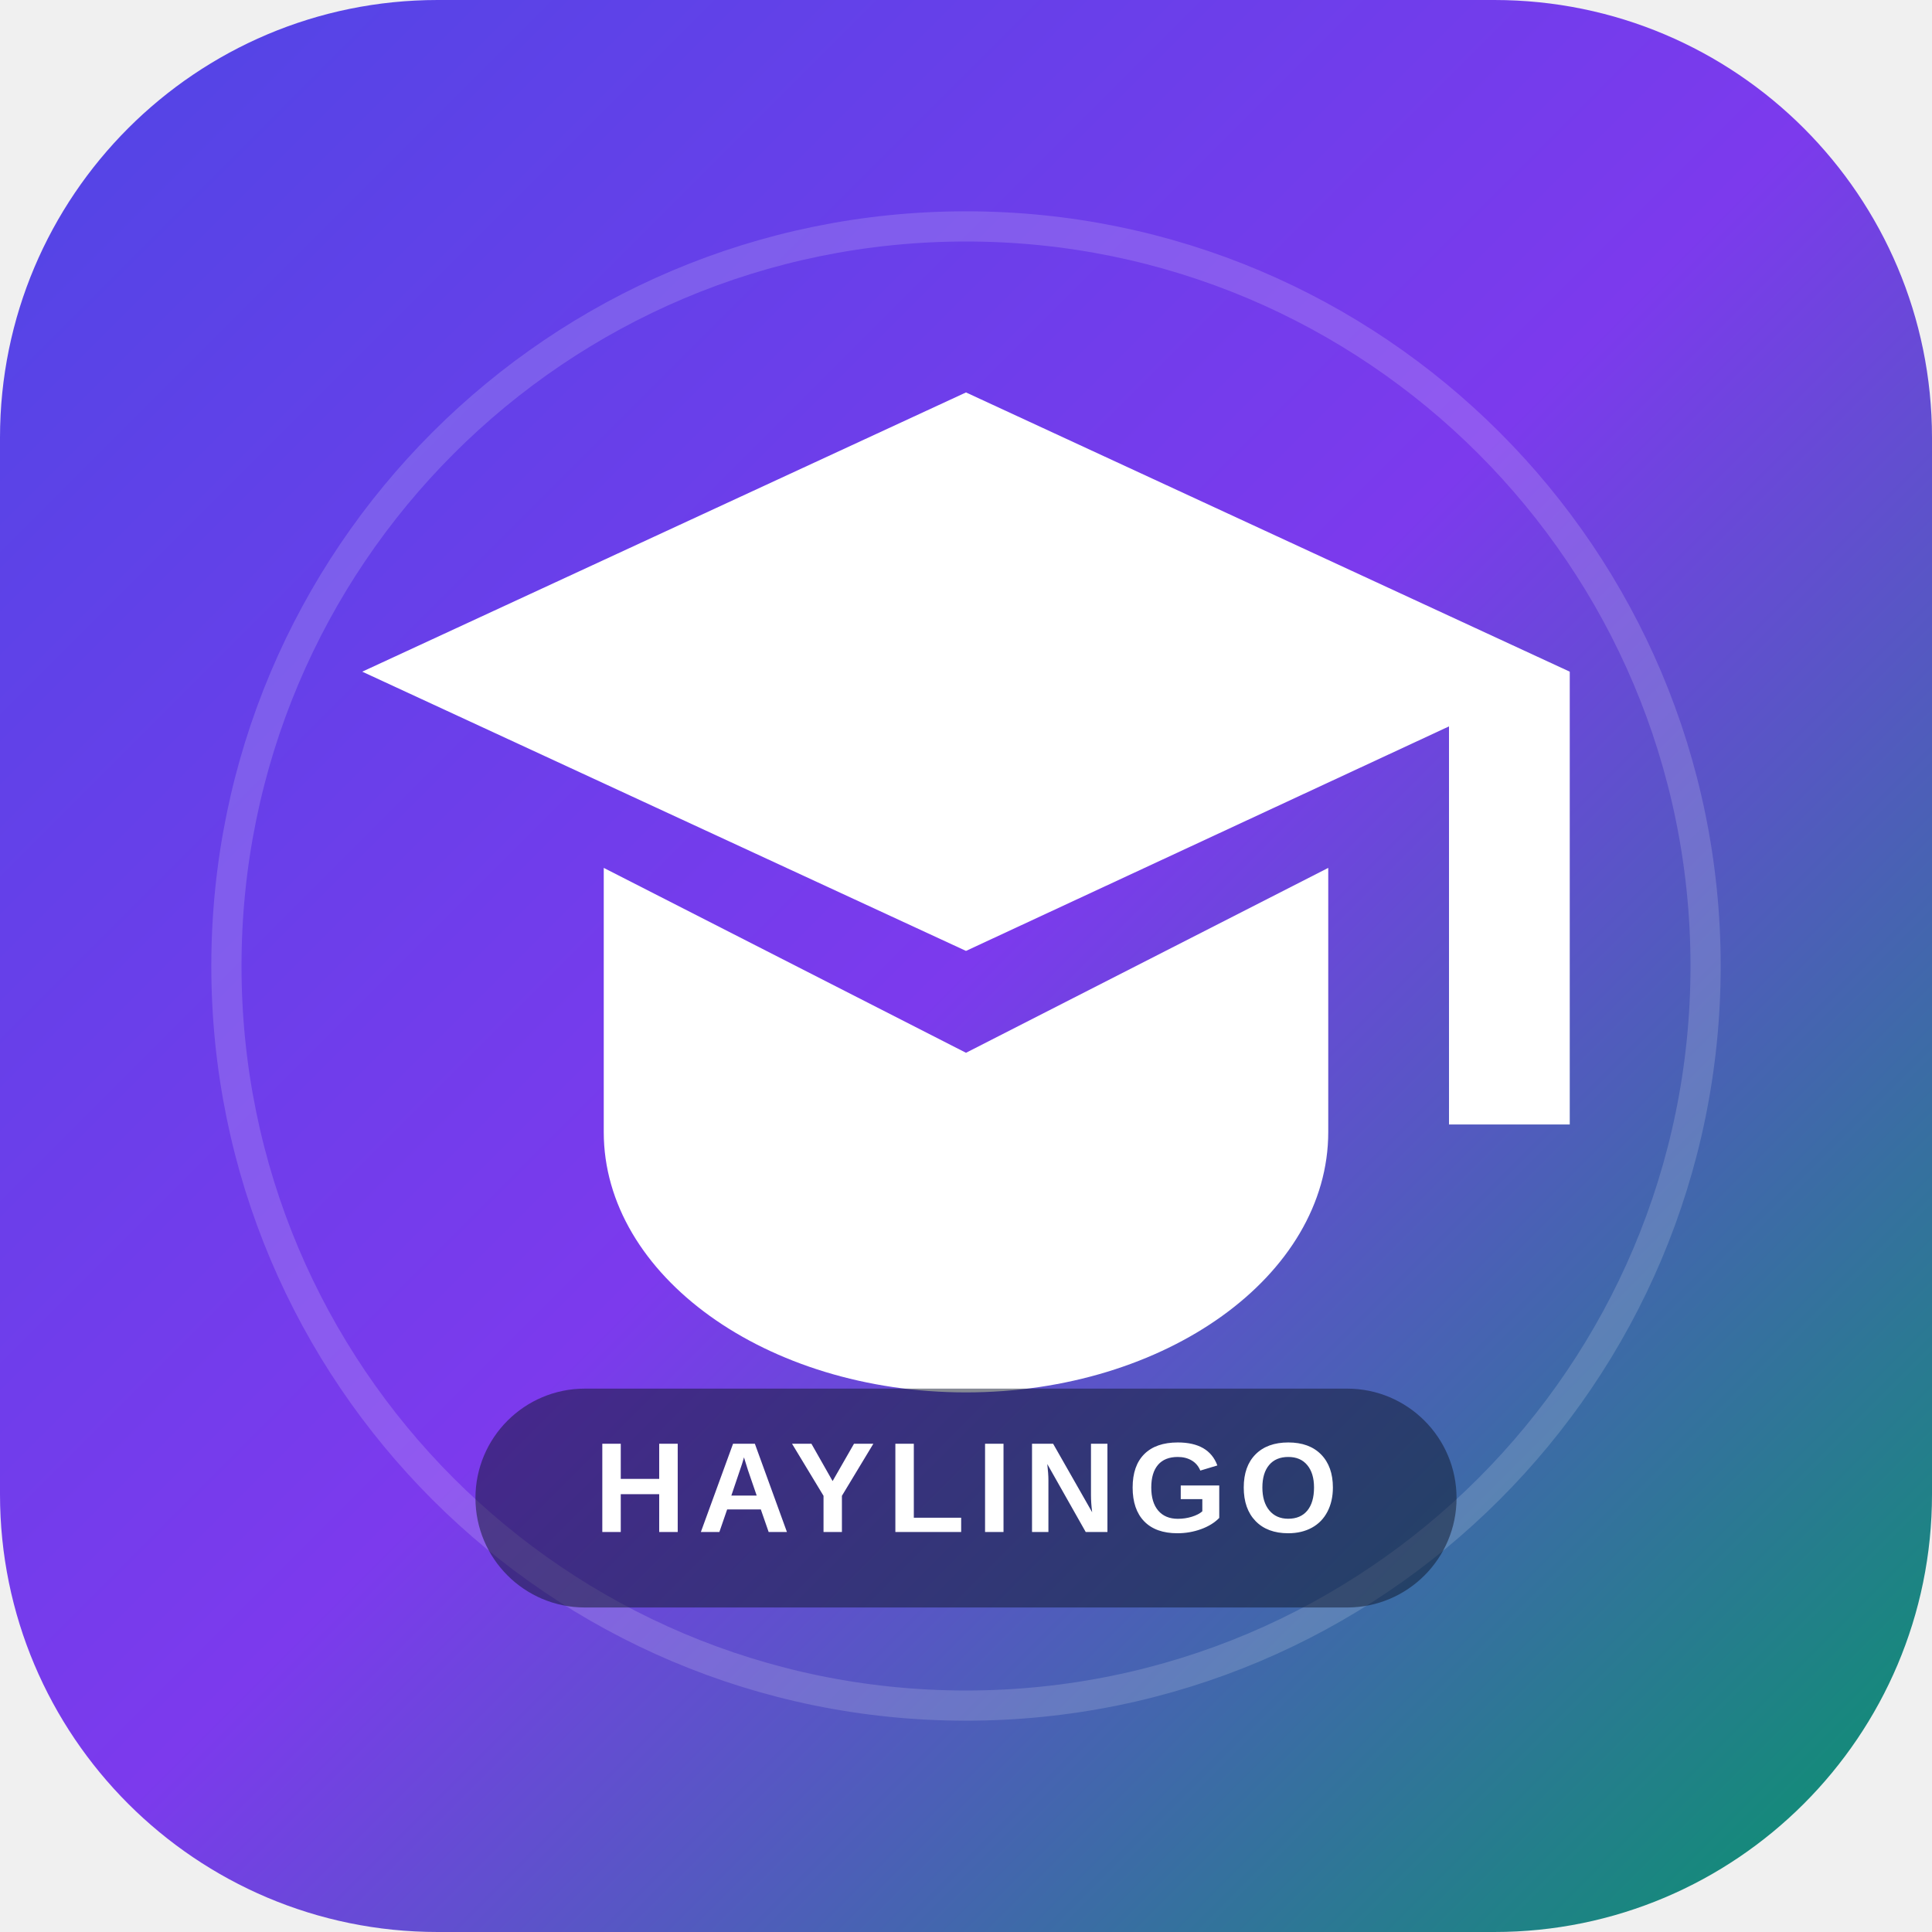
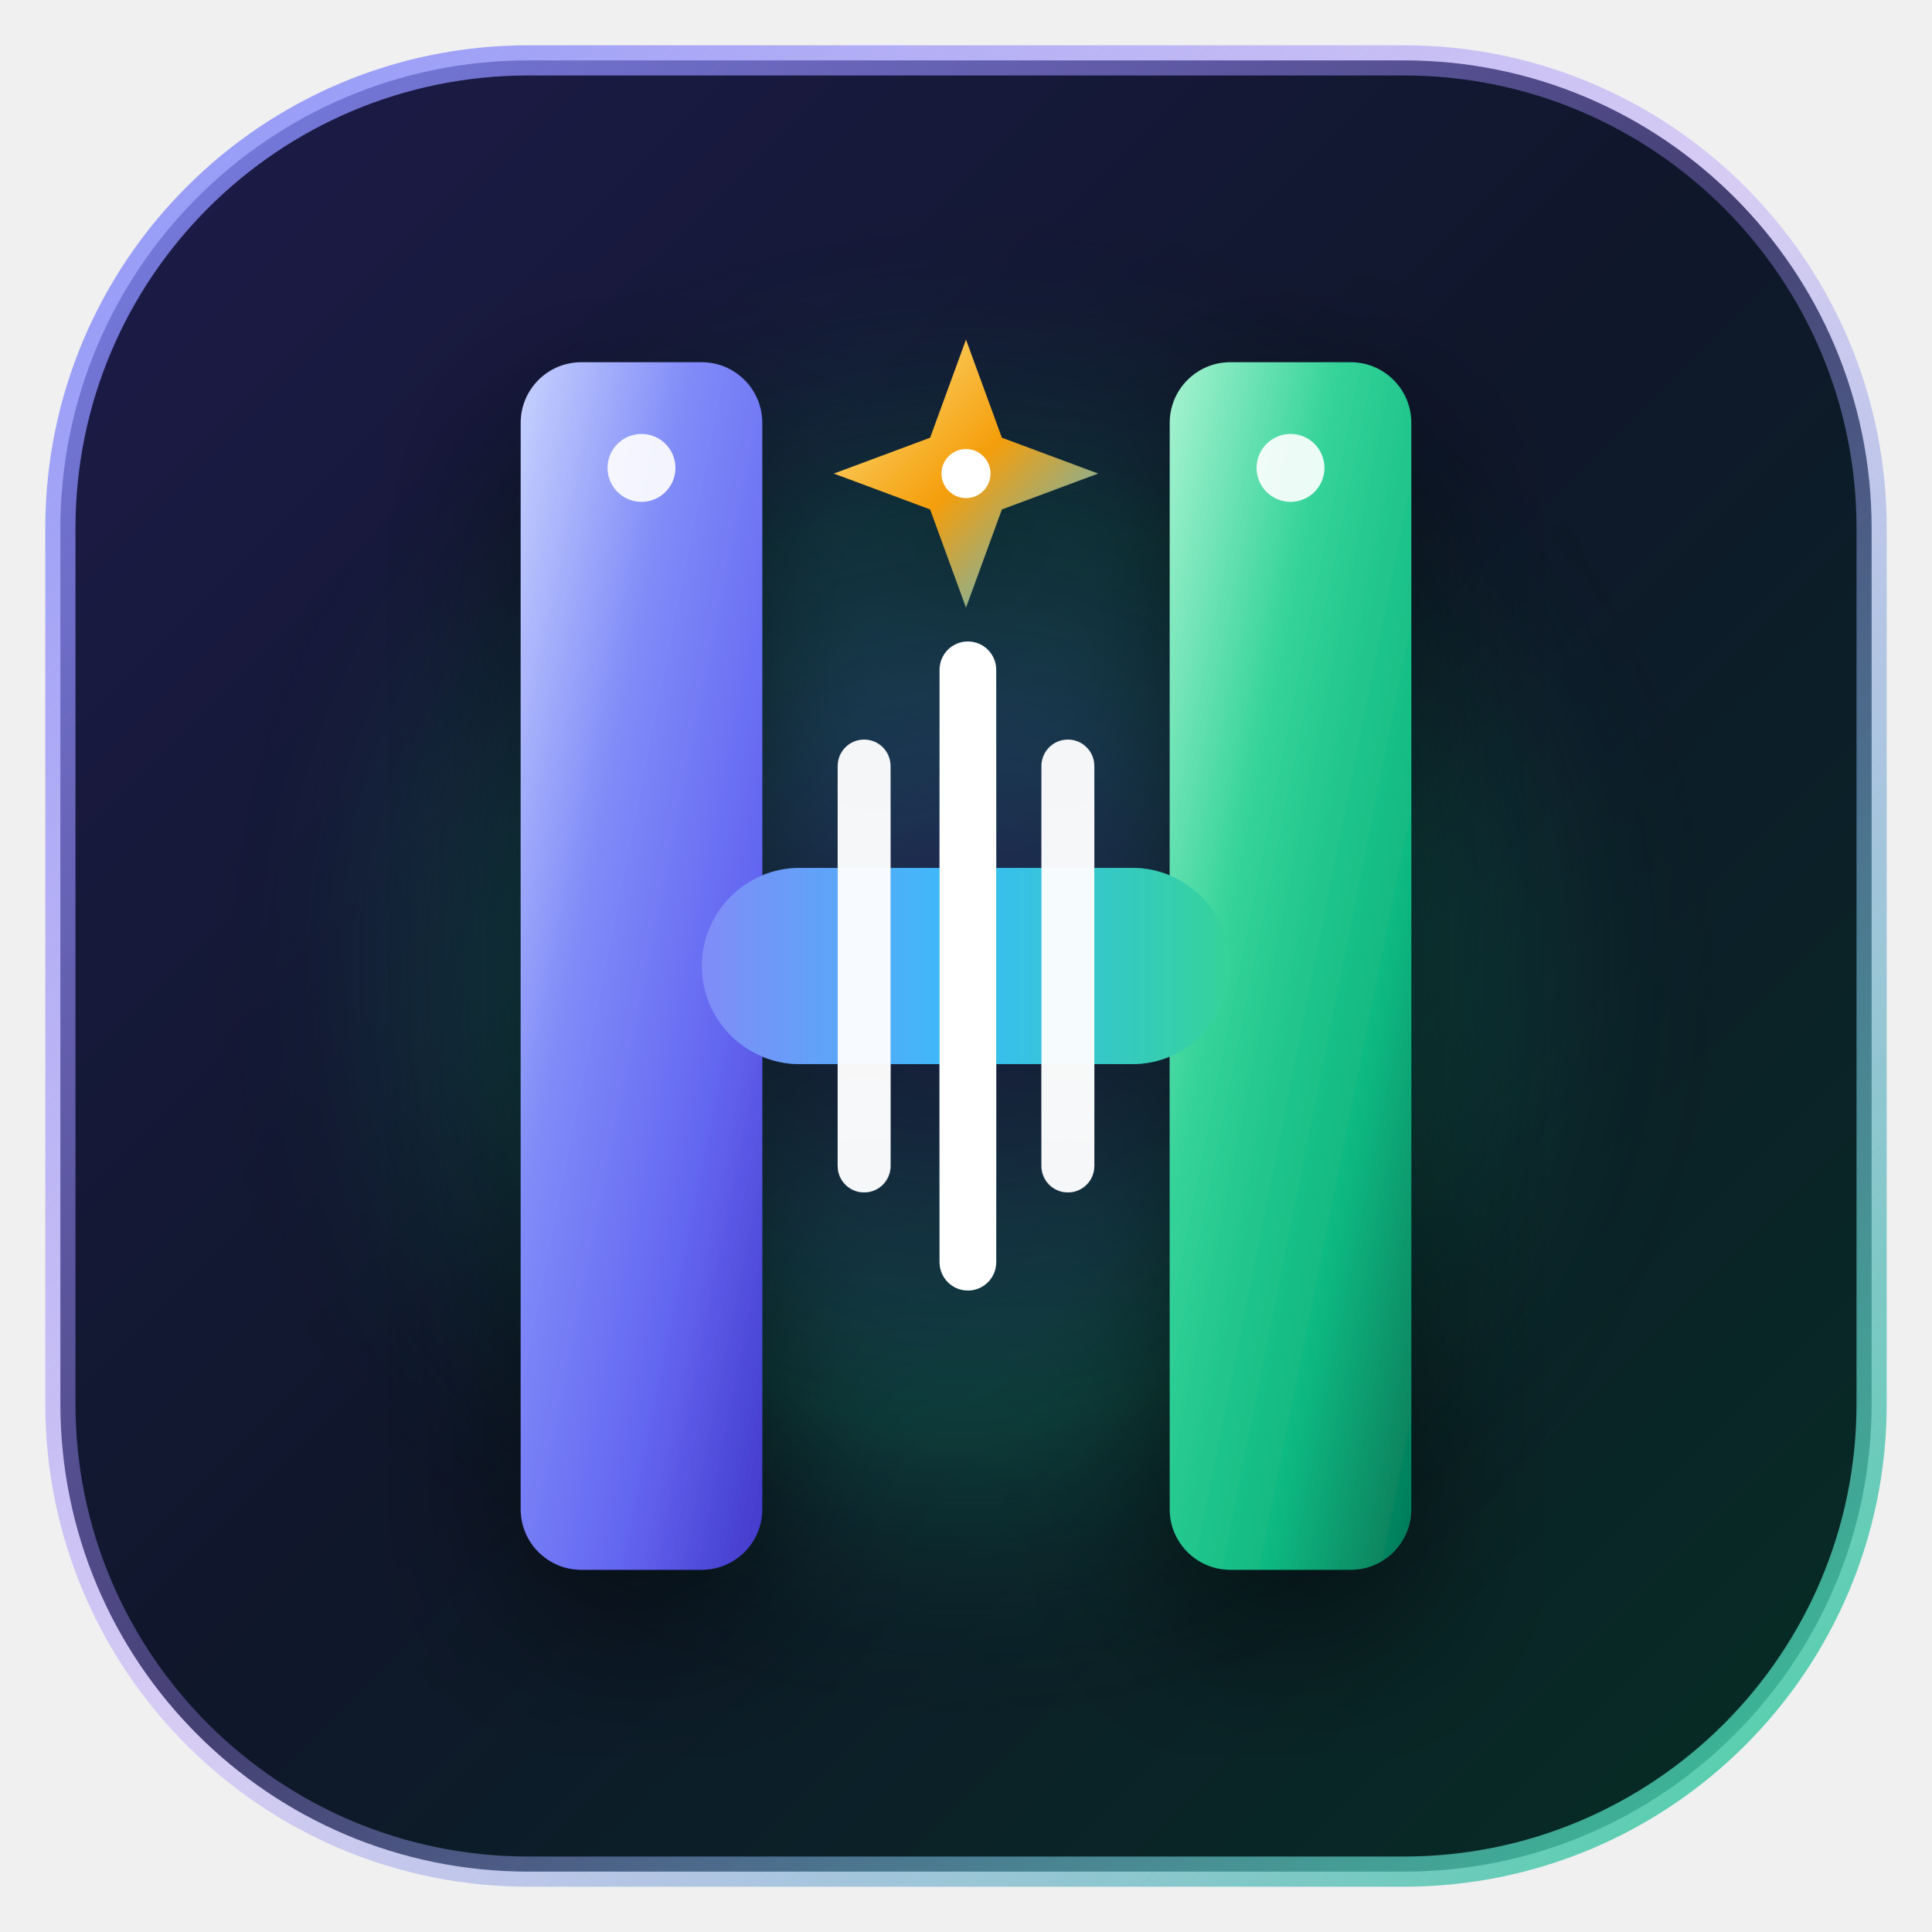
- <svg xmlns="http://www.w3.org/2000/svg" viewBox="0 0 512 512" width="512" height="512">
+ <svg xmlns="http://www.w3.org/2000/svg" width="512" height="512" viewBox="0 0 512 512" fill="none">
  <defs>
    <linearGradient id="bg512" x1="0%" y1="0%" x2="100%" y2="100%">
-       <stop offset="0%" stop-color="#4f46e5" />
-       <stop offset="50%" stop-color="#7c3aed" />
-       <stop offset="100%" stop-color="#059669" />
+       <stop offset="0%" stop-color="#1e1b4b" />
+       <stop offset="50%" stop-color="#0f172a" />
+       <stop offset="100%" stop-color="#062e24" />
    </linearGradient>
+     <linearGradient id="border512" x1="0%" y1="0%" x2="100%" y2="100%">
+       <stop offset="0%" stop-color="#818cf8" stop-opacity="0.9" />
+       <stop offset="50%" stop-color="#a78bfa" stop-opacity="0.35" />
+       <stop offset="100%" stop-color="#34d399" stop-opacity="0.95" />
+     </linearGradient>
+     <linearGradient id="left512" x1="0%" y1="0%" x2="100%" y2="100%">
+       <stop offset="0%" stop-color="#c7d2fe" />
+       <stop offset="35%" stop-color="#818cf8" />
+       <stop offset="70%" stop-color="#6366f1" />
+       <stop offset="100%" stop-color="#4338ca" />
+     </linearGradient>
+     <linearGradient id="right512" x1="0%" y1="0%" x2="100%" y2="100%">
+       <stop offset="0%" stop-color="#a7f3d0" />
+       <stop offset="35%" stop-color="#34d399" />
+       <stop offset="70%" stop-color="#10b981" />
+       <stop offset="100%" stop-color="#047857" />
+     </linearGradient>
+     <linearGradient id="wave512" x1="0%" y1="0%" x2="100%" y2="0%">
+       <stop offset="0%" stop-color="#818cf8" />
+       <stop offset="50%" stop-color="#38bdf8" />
+       <stop offset="100%" stop-color="#34d399" />
+     </linearGradient>
+     <linearGradient id="star512" x1="0%" y1="0%" x2="100%" y2="100%">
+       <stop offset="0%" stop-color="#fde68a" />
+       <stop offset="50%" stop-color="#f59e0b" />
+       <stop offset="100%" stop-color="#38bdf8" />
+     </linearGradient>
+     <radialGradient id="glow512" cx="50%" cy="50%" r="50%">
+       <stop offset="0%" stop-color="#6366f1" stop-opacity="0.45" />
+       <stop offset="60%" stop-color="#10b981" stop-opacity="0.2" />
+       <stop offset="100%" stop-color="#000000" stop-opacity="0" />
+     </radialGradient>
+     <filter id="shadow512" x="-15%" y="-15%" width="130%" height="130%">
+       <feDropShadow dx="0" dy="16" stdDeviation="22" flood-color="#000000" flood-opacity="0.55" />
+     </filter>
  </defs>
-   <rect width="512" height="512" rx="116" fill="url(#bg512)" />
-   <circle cx="256" cy="256" r="196" fill="none" stroke="rgba(255,255,255,0.16)" stroke-width="8" />
-   <path d="M256 104L96 178l160 74 128-59.5V298h32V178L256 104zm-96 126v70c0 38 43 69 96 69s96-31 96-69v-70l-96 49-96-49z" fill="#ffffff" />
-   <rect x="126" y="368" width="260" height="58" rx="29" fill="rgba(15,23,42,0.5)" />
-   <text x="256" y="406" font-family="Arial, sans-serif" font-weight="800" font-size="34" fill="#ffffff" text-anchor="middle" letter-spacing="3">HAYLINGO</text>
+   <rect x="16" y="16" width="480" height="480" rx="124" fill="url(#bg512)" stroke="url(#border512)" stroke-width="8" />
+   <circle cx="256" cy="256" r="204" fill="url(#glow512)" />
+   <g filter="url(#shadow512)">
+     <path d="M138 112 C138 103.2 145.2 96 154 96 L186 96 C194.8 96 202 103.2 202 112 L202 400 C202 408.8 194.8 416 186 416 L154 416 C145.2 416 138 408.8 138 400 Z" fill="url(#left512)" />
+     <circle cx="170" cy="124" r="9" fill="#ffffff" fill-opacity="0.9" />
+     <path d="M310 112 C310 103.2 317.2 96 326 96 L358 96 C366.8 96 374 103.2 374 112 L374 400 C374 408.8 366.8 416 358 416 L326 416 C317.2 416 310 408.8 310 400 Z" fill="url(#right512)" />
+     <circle cx="342" cy="124" r="9" fill="#ffffff" fill-opacity="0.9" />
+     <rect x="186" y="230" width="140" height="52" rx="26" fill="url(#wave512)" />
+     <rect x="222" y="196" width="14" height="120" rx="7" fill="#ffffff" fill-opacity="0.95" />
+     <rect x="249" y="170" width="15" height="172" rx="7.5" fill="#ffffff" />
+     <rect x="276" y="196" width="14" height="120" rx="7" fill="#ffffff" fill-opacity="0.95" />
+     <path d="M256 90 L265.5 116 L291 125.5 L265.5 135 L256 161 L246.5 135 L221 125.5 L246.5 116 Z" fill="url(#star512)" />
+     <circle cx="256" cy="125.5" r="6.5" fill="#ffffff" />
+   </g>
</svg>
